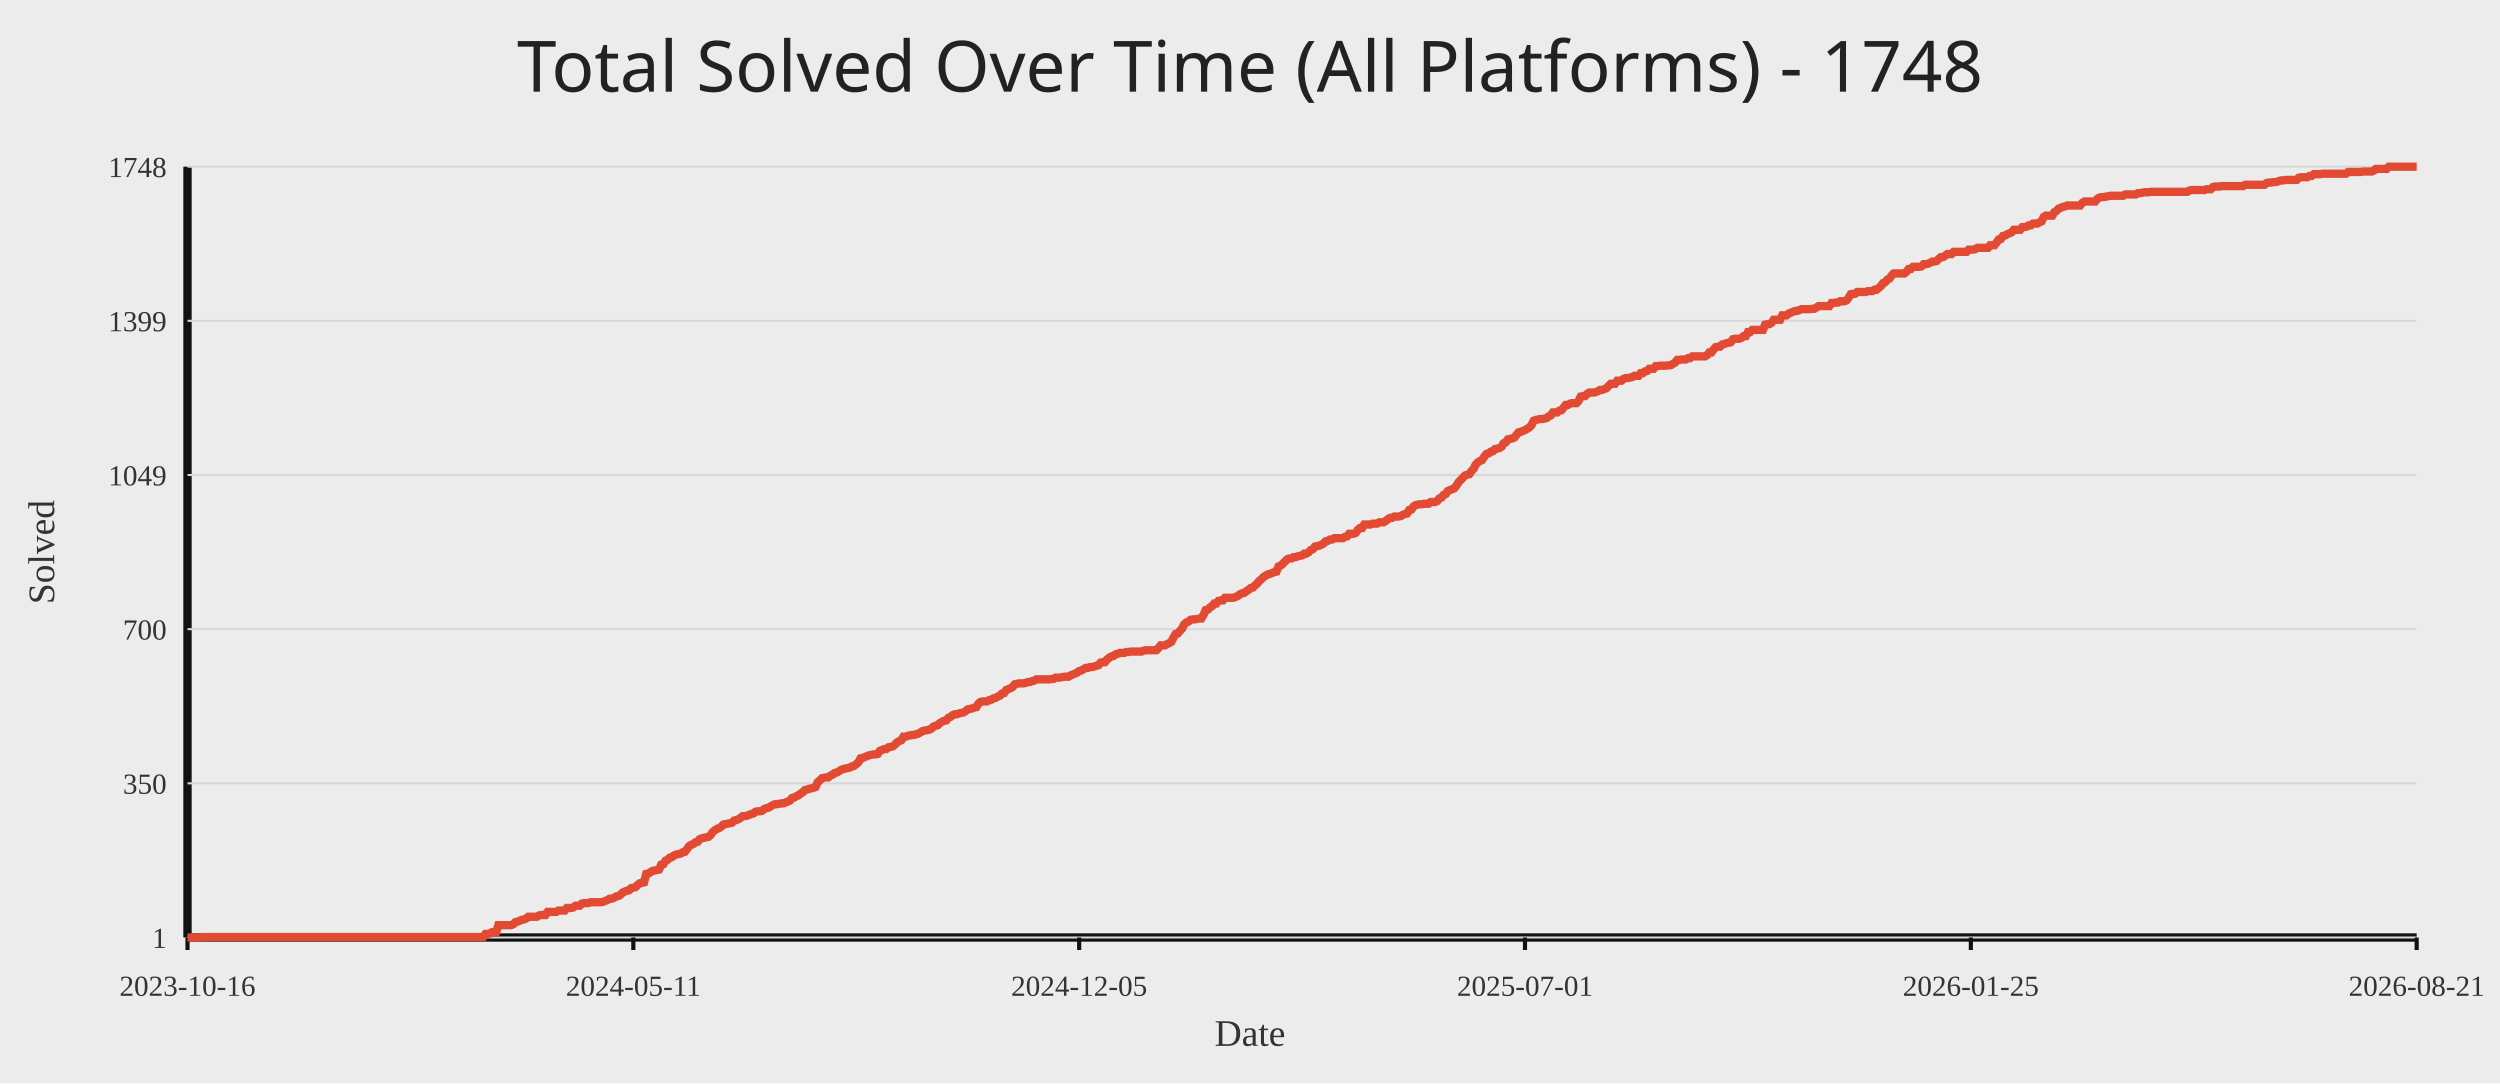
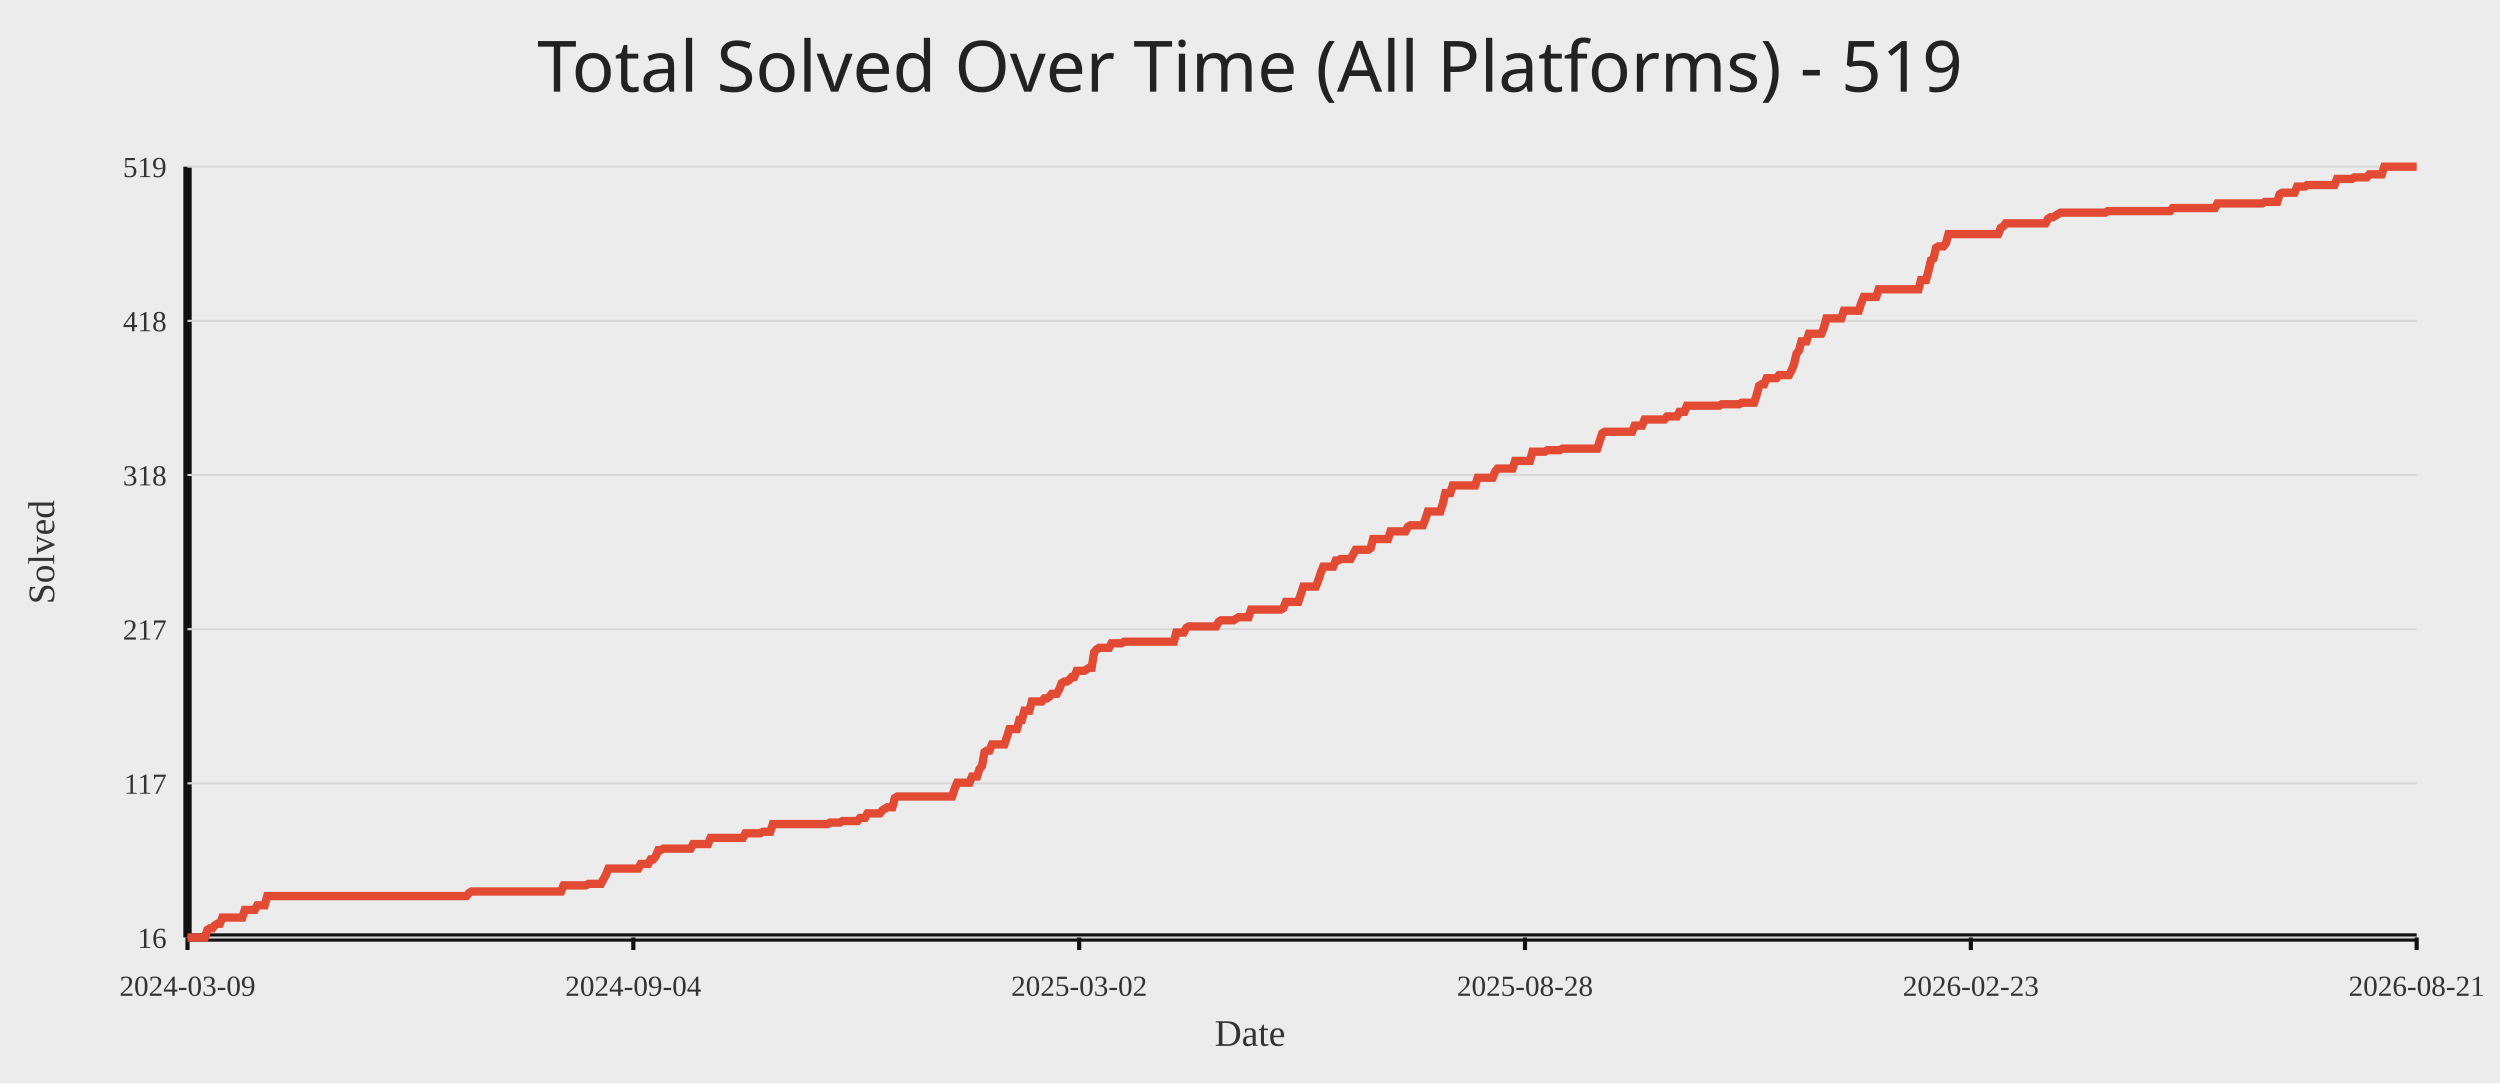
<svg xmlns="http://www.w3.org/2000/svg" width="1200" height="520">
  <rect width="100%" height="100%" fill="#ececec" />
-   <text x="50%" y="44" text-anchor="middle" fill="#222" font-size="34" font-family="Comic Sans MS, Segoe UI">Total Solved Over Time (All Platforms) - 1748</text>
+   <text x="50%" y="44" text-anchor="middle" fill="#222" font-size="34" font-family="Comic Sans MS, Segoe UI">Total Solved Over Time (All Platforms) - 519</text>
  <line x1="90" y1="450" x2="1160" y2="450" stroke="#111" stroke-width="4" />
  <line x1="90" y1="80" x2="90" y2="450" stroke="#111" stroke-width="4" />
  <line x1="90" y1="450.00" x2="1160" y2="450.00" stroke="#d7d7d7" stroke-width="1" />
-   <text x="80" y="455.00" text-anchor="end" fill="#333" font-size="14">1</text>
+   <text x="80" y="455.00" text-anchor="end" fill="#333" font-size="14">16</text>
  <line x1="90" y1="376.00" x2="1160" y2="376.00" stroke="#d7d7d7" stroke-width="1" />
-   <text x="80" y="381.00" text-anchor="end" fill="#333" font-size="14">350</text>
+   <text x="80" y="381.00" text-anchor="end" fill="#333" font-size="14">117</text>
  <line x1="90" y1="302.00" x2="1160" y2="302.00" stroke="#d7d7d7" stroke-width="1" />
-   <text x="80" y="307.00" text-anchor="end" fill="#333" font-size="14">700</text>
+   <text x="80" y="307.00" text-anchor="end" fill="#333" font-size="14">217</text>
  <line x1="90" y1="228.00" x2="1160" y2="228.00" stroke="#d7d7d7" stroke-width="1" />
-   <text x="80" y="233.00" text-anchor="end" fill="#333" font-size="14">1049</text>
+   <text x="80" y="233.00" text-anchor="end" fill="#333" font-size="14">318</text>
  <line x1="90" y1="154.00" x2="1160" y2="154.00" stroke="#d7d7d7" stroke-width="1" />
-   <text x="80" y="159.00" text-anchor="end" fill="#333" font-size="14">1399</text>
+   <text x="80" y="159.00" text-anchor="end" fill="#333" font-size="14">418</text>
  <line x1="90" y1="80.00" x2="1160" y2="80.00" stroke="#d7d7d7" stroke-width="1" />
-   <text x="80" y="85.00" text-anchor="end" fill="#333" font-size="14">1748</text>
+   <text x="80" y="85.00" text-anchor="end" fill="#333" font-size="14">519</text>
  <line x1="90.00" y1="450" x2="90.00" y2="456" stroke="#111" stroke-width="2" />
-   <text x="90.00" y="478" text-anchor="middle" fill="#333" font-size="14">2023-10-16</text>
+   <text x="90.00" y="478" text-anchor="middle" fill="#333" font-size="14">2024-03-09</text>
  <line x1="304.00" y1="450" x2="304.00" y2="456" stroke="#111" stroke-width="2" />
-   <text x="304.00" y="478" text-anchor="middle" fill="#333" font-size="14">2024-05-11</text>
+   <text x="304.00" y="478" text-anchor="middle" fill="#333" font-size="14">2024-09-04</text>
  <line x1="518.00" y1="450" x2="518.00" y2="456" stroke="#111" stroke-width="2" />
-   <text x="518.00" y="478" text-anchor="middle" fill="#333" font-size="14">2024-12-05</text>
+   <text x="518.00" y="478" text-anchor="middle" fill="#333" font-size="14">2025-03-02</text>
  <line x1="732.00" y1="450" x2="732.00" y2="456" stroke="#111" stroke-width="2" />
-   <text x="732.00" y="478" text-anchor="middle" fill="#333" font-size="14">2025-07-01</text>
+   <text x="732.00" y="478" text-anchor="middle" fill="#333" font-size="14">2025-08-28</text>
  <line x1="946.00" y1="450" x2="946.00" y2="456" stroke="#111" stroke-width="2" />
-   <text x="946.00" y="478" text-anchor="middle" fill="#333" font-size="14">2026-01-25</text>
+   <text x="946.00" y="478" text-anchor="middle" fill="#333" font-size="14">2026-02-23</text>
  <line x1="1160.00" y1="450" x2="1160.00" y2="456" stroke="#111" stroke-width="2" />
  <text x="1160.00" y="478" text-anchor="middle" fill="#333" font-size="14">2026-08-21</text>
-   <polyline fill="none" stroke="#e24a33" stroke-width="4" points="90.00,450.00 91.03,450.00 92.06,450.00 93.09,450.00 94.12,450.00 95.14,450.00 96.17,450.00 97.20,449.79 98.23,449.79 99.26,449.79 100.29,449.79 101.32,449.79 102.35,449.79 103.38,449.79 104.40,449.79 105.43,449.79 106.46,449.79 107.49,449.79 108.52,449.79 109.55,449.79 110.58,449.79 111.61,449.79 112.63,449.79 113.66,449.79 114.69,449.79 115.72,449.79 116.75,449.79 117.78,449.79 118.81,449.79 119.84,449.79 120.87,449.79 121.89,449.79 122.92,449.79 123.95,449.79 124.98,449.79 126.01,449.79 127.04,449.79 128.07,449.79 129.10,449.79 130.12,449.79 131.15,449.79 132.18,449.79 133.21,449.79 134.24,449.79 135.27,449.79 136.30,449.79 137.33,449.79 138.36,449.79 139.38,449.79 140.41,449.79 141.44,449.79 142.47,449.79 143.50,449.79 144.53,449.79 145.56,449.79 146.59,449.79 147.62,449.79 148.64,449.79 149.67,449.79 150.70,449.79 151.73,449.79 152.76,449.79 153.79,449.79 154.82,449.79 155.85,449.79 156.88,449.79 157.90,449.79 158.93,449.79 159.96,449.79 160.99,449.79 162.02,449.79 163.05,449.79 164.08,449.79 165.11,449.79 166.13,449.79 167.16,449.79 168.19,449.79 169.22,449.79 170.25,449.79 171.28,449.79 172.31,449.79 173.34,449.79 174.37,449.79 175.39,449.79 176.42,449.79 177.45,449.79 178.48,449.79 179.51,449.79 180.54,449.79 181.57,449.79 182.60,449.79 183.62,449.79 184.65,449.79 185.68,449.79 186.71,449.79 187.74,449.79 188.77,449.79 189.80,449.79 190.83,449.79 191.86,449.79 192.88,449.79 193.91,449.79 194.94,449.79 195.97,449.79 197.00,449.79 198.03,449.79 199.06,449.79 200.09,449.79 201.12,449.79 202.14,449.79 203.17,449.79 204.20,449.79 205.23,449.79 206.26,449.79 207.29,449.79 208.32,449.79 209.35,449.79 210.38,449.79 211.40,449.79 212.43,449.79 213.46,449.79 214.49,449.79 215.52,449.79 216.55,449.79 217.58,449.79 218.61,449.79 219.63,449.79 220.66,449.79 221.69,449.79 222.72,449.79 223.75,449.79 224.78,449.79 225.81,449.79 226.84,449.79 227.87,449.79 228.89,449.79 229.92,449.79 230.95,449.79 231.98,449.79 233.01,448.31 234.04,448.31 235.07,448.09 236.10,447.46 237.12,447.46 238.15,447.46 239.18,444.07 240.21,444.07 241.24,444.07 242.27,444.07 243.30,444.07 244.33,444.07 245.36,444.07 246.38,443.65 247.41,442.59 248.44,442.38 249.47,441.95 250.50,441.53 251.53,441.32 252.56,440.89 253.59,440.05 254.62,440.05 255.64,440.05 256.67,440.05 257.70,440.05 258.73,439.41 259.76,439.20 260.79,439.20 261.82,439.20 262.85,437.72 263.88,437.72 264.90,437.72 265.93,437.72 266.96,437.72 267.99,437.08 269.02,437.08 270.05,437.08 271.08,437.08 272.11,435.81 273.13,435.81 274.16,435.81 275.19,435.60 276.22,434.75 277.25,434.75 278.28,434.75 279.31,433.69 280.34,433.48 281.37,433.48 282.39,433.48 283.42,433.06 284.45,433.06 285.48,433.06 286.51,433.06 287.54,433.06 288.57,433.06 289.60,432.84 290.62,432.42 291.65,432.00 292.68,431.36 293.71,431.36 294.74,430.94 295.77,430.30 296.80,430.09 297.83,429.46 298.86,428.40 299.88,427.97 300.91,427.55 301.94,427.34 302.97,426.28 304.00,426.07 305.03,425.86 306.06,424.80 307.09,423.95 308.12,423.74 309.14,423.53 310.17,419.50 311.20,419.29 312.23,418.65 313.26,418.02 314.29,417.81 315.32,417.60 316.35,417.38 317.38,415.05 318.40,414.84 319.43,413.15 320.46,412.72 321.49,411.67 322.52,411.45 323.55,410.61 324.58,410.18 325.61,409.97 326.63,409.76 327.66,409.12 328.69,408.91 329.72,407.64 330.75,406.16 331.78,405.52 332.81,405.10 333.84,404.25 334.87,404.04 335.89,402.77 336.92,402.35 337.95,402.14 338.98,401.92 340.01,401.71 341.04,400.86 342.07,399.38 343.10,398.53 344.12,397.90 345.15,397.48 346.18,396.84 347.21,395.78 348.24,395.57 349.27,395.36 350.30,395.15 351.33,394.93 352.36,393.88 353.38,393.66 354.41,393.24 355.44,392.60 356.47,391.76 357.50,391.76 358.53,391.55 359.56,391.12 360.59,390.70 361.62,390.49 362.64,389.64 363.67,389.43 364.70,389.43 365.73,389.22 366.76,388.37 367.79,387.95 368.82,387.73 369.85,387.10 370.88,386.46 371.90,386.04 372.93,386.04 373.96,385.83 374.99,385.62 376.02,385.62 377.05,385.19 378.08,384.77 379.11,384.34 380.13,383.07 381.16,382.86 382.19,382.23 383.22,381.80 384.25,380.96 385.28,380.32 386.31,379.26 387.34,379.05 388.37,378.63 389.39,378.41 390.42,378.20 391.45,377.78 392.48,375.45 393.51,374.60 394.54,373.54 395.57,373.33 396.60,373.12 397.62,373.12 398.65,372.27 399.68,371.85 400.71,371.00 401.74,370.79 402.77,370.15 403.80,369.52 404.83,369.10 405.86,368.88 406.88,368.67 407.91,368.46 408.94,367.82 409.97,367.61 411.00,366.77 412.03,365.92 413.06,364.01 414.09,363.80 415.12,363.38 416.14,362.95 417.17,362.53 418.20,362.32 419.23,362.11 420.26,362.11 421.29,361.89 422.32,360.41 423.35,359.99 424.38,359.56 425.40,359.56 426.43,358.72 427.46,358.51 428.49,358.29 429.52,357.45 430.55,356.39 431.58,355.75 432.61,355.33 433.63,353.63 434.66,353.63 435.69,353.21 436.72,353.00 437.75,352.79 438.78,352.79 439.81,352.36 440.84,352.15 441.87,351.52 442.89,350.88 443.92,350.67 444.95,350.46 445.98,350.25 447.01,349.82 448.04,348.76 449.07,348.34 450.10,348.13 451.12,347.07 452.15,346.43 453.18,346.01 454.21,345.80 455.24,344.53 456.27,344.10 457.30,343.26 458.33,342.83 459.36,342.83 460.38,342.41 461.41,342.20 462.44,341.99 463.47,341.35 464.50,340.50 465.53,340.29 466.56,340.08 467.59,339.66 468.62,339.44 469.64,337.75 470.67,336.90 471.70,336.69 472.73,336.69 473.76,336.69 474.79,336.06 475.82,335.84 476.85,335.21 477.88,335.00 478.90,334.36 479.93,333.94 480.96,332.88 481.99,332.67 483.02,331.18 484.05,330.76 485.08,330.34 486.11,329.70 487.13,328.43 488.16,328.22 489.19,328.01 490.22,328.01 491.25,328.01 492.28,327.80 493.31,327.37 494.34,327.37 495.37,326.95 496.39,326.74 497.42,326.10 498.45,326.10 499.48,326.10 500.51,326.10 501.54,326.10 502.57,326.10 503.60,326.10 504.62,325.89 505.65,325.89 506.68,325.25 507.71,325.25 508.74,325.25 509.77,325.04 510.80,324.83 511.83,324.83 512.86,324.83 513.88,324.20 514.91,323.77 515.94,323.35 516.97,322.93 518.00,322.08 519.03,321.87 520.06,321.23 521.09,320.60 522.12,320.60 523.14,320.17 524.17,320.17 525.20,319.96 526.23,319.54 527.26,319.32 528.29,318.05 529.32,317.84 530.35,317.84 531.38,316.57 532.40,315.72 533.43,315.09 534.46,314.88 535.49,314.03 536.52,313.82 537.55,313.39 538.58,313.39 539.61,313.39 540.63,312.97 541.66,312.97 542.69,312.76 543.72,312.76 544.75,312.76 545.78,312.76 546.81,312.76 547.84,312.76 548.87,312.34 549.89,312.12 550.92,312.12 551.95,312.12 552.98,312.12 554.01,312.12 555.04,312.12 556.07,311.06 557.10,309.79 558.12,309.79 559.15,309.79 560.18,309.16 561.21,308.73 562.24,308.10 563.27,305.98 564.30,304.29 565.33,304.08 566.36,302.80 567.38,301.75 568.41,299.63 569.44,298.78 570.47,298.36 571.50,297.51 572.53,297.30 573.56,297.30 574.59,297.09 575.62,296.87 576.64,296.87 577.67,295.18 578.70,292.85 579.73,292.64 580.76,291.58 581.79,290.94 582.82,289.67 583.85,289.67 584.88,288.40 585.90,288.19 586.93,288.19 587.96,286.92 588.99,286.92 590.02,286.92 591.05,286.92 592.08,286.92 593.11,286.50 594.13,286.07 595.16,285.23 596.19,284.80 597.22,284.59 598.25,283.74 599.28,283.11 600.31,282.26 601.34,282.05 602.37,280.99 603.39,280.14 604.42,278.87 605.45,278.03 606.48,276.97 607.51,276.33 608.54,275.70 609.57,275.48 610.60,275.06 611.62,274.64 612.65,274.42 613.68,271.88 614.71,271.46 615.74,270.61 616.77,269.55 617.80,268.49 618.83,268.07 619.86,268.07 620.88,267.44 621.91,267.44 622.94,267.01 623.97,266.80 625.00,266.59 626.03,265.74 627.06,265.74 628.09,265.11 629.12,264.05 630.14,263.62 631.17,262.35 632.20,262.14 633.23,261.93 634.26,261.51 635.29,260.87 636.32,259.81 637.35,259.60 638.38,258.96 639.40,258.96 640.43,258.33 641.46,258.33 642.49,258.33 643.52,258.33 644.55,258.33 645.58,257.69 646.61,257.48 647.63,256.21 648.66,256.21 649.69,256.21 650.72,255.79 651.75,254.30 652.78,253.46 653.81,253.46 654.84,251.76 655.87,251.76 656.89,251.76 657.92,251.76 658.95,251.34 659.98,251.34 661.01,251.34 662.04,250.70 663.07,250.70 664.10,250.70 665.12,250.07 666.15,249.22 667.18,248.59 668.21,248.59 669.24,247.95 670.27,247.95 671.30,247.95 672.33,247.74 673.36,247.10 674.38,246.68 675.41,246.47 676.44,244.77 677.47,244.56 678.50,243.08 679.53,242.44 680.56,242.23 681.59,242.02 682.62,242.02 683.64,241.81 684.67,241.81 685.70,241.81 686.73,240.96 687.76,240.96 688.79,240.96 689.82,240.54 690.85,239.27 691.88,238.84 692.90,237.57 693.93,237.15 694.96,235.67 695.99,235.24 697.02,234.82 698.05,234.40 699.08,233.13 700.11,231.43 701.13,230.37 702.16,229.31 703.19,228.25 704.22,227.83 705.25,227.62 706.28,226.14 707.31,225.08 708.34,222.96 709.37,221.90 710.39,221.27 711.42,220.84 712.45,219.15 713.48,217.88 714.51,217.66 715.54,216.82 716.57,216.61 717.60,215.55 718.62,215.33 719.65,215.12 720.68,214.49 721.71,212.79 722.74,212.37 723.77,210.89 724.80,210.68 725.83,210.46 726.86,210.04 727.88,208.77 728.91,207.50 729.94,207.29 730.97,206.86 732.00,206.44 733.03,205.80 734.06,205.17 735.09,204.11 736.12,201.99 737.14,201.57 738.17,201.36 739.20,201.14 740.23,201.14 741.26,200.93 742.29,200.72 743.32,199.87 744.35,199.45 745.38,197.97 746.40,197.97 747.43,197.97 748.46,197.12 749.49,196.91 750.52,195.64 751.55,194.37 752.58,194.37 753.61,193.73 754.63,193.52 755.66,193.52 756.69,193.52 757.72,192.46 758.75,190.34 759.78,190.13 760.81,190.13 761.84,189.07 762.87,188.44 763.89,188.44 764.92,188.44 765.95,188.23 766.98,187.80 768.01,187.17 769.04,187.17 770.07,186.74 771.10,186.32 772.12,185.26 773.15,184.20 774.18,184.20 775.21,184.20 776.24,182.72 777.27,182.72 778.30,182.72 779.33,181.87 780.36,181.45 781.38,181.45 782.41,181.24 783.44,181.02 784.47,180.39 785.50,180.39 786.53,180.39 787.56,179.12 788.59,179.12 789.62,178.27 790.64,178.06 791.67,177.00 792.70,177.00 793.73,177.00 794.76,175.73 795.79,175.73 796.82,175.52 797.85,175.52 798.88,175.52 799.90,175.52 800.93,175.31 801.96,175.31 802.99,174.67 804.02,174.04 805.05,172.76 806.08,172.76 807.11,172.55 808.13,172.55 809.16,172.55 810.19,171.92 811.22,171.92 812.25,171.07 813.28,171.07 814.31,171.07 815.34,171.07 816.37,171.07 817.39,171.07 818.42,171.07 819.45,170.44 820.48,169.16 821.51,169.16 822.54,167.68 823.57,166.62 824.60,166.41 825.62,166.41 826.65,165.35 827.68,165.14 828.71,164.72 829.74,164.50 830.77,164.29 831.80,162.81 832.83,162.60 833.86,162.60 834.88,162.60 835.91,162.18 836.94,161.33 837.97,161.33 839.00,159.42 840.03,159.42 841.06,158.36 842.09,158.36 843.12,158.36 844.14,158.36 845.17,158.36 846.20,158.36 847.23,155.82 848.26,155.61 849.29,155.61 850.32,154.97 851.35,153.49 852.38,153.49 853.40,153.49 854.43,153.49 855.46,151.37 856.49,151.37 857.52,151.37 858.55,150.53 859.58,150.10 860.61,149.68 861.63,149.26 862.66,149.26 863.69,148.83 864.72,148.41 865.75,148.41 866.78,148.41 867.81,148.41 868.84,148.41 869.87,148.20 870.89,148.20 871.92,147.56 872.95,146.93 873.98,146.93 875.01,146.93 876.04,146.93 877.07,146.93 878.10,146.93 879.12,145.44 880.15,145.44 881.18,145.23 882.21,145.23 883.24,144.60 884.27,144.60 885.30,144.60 886.33,144.17 887.36,142.90 888.38,141.21 889.41,141.00 890.44,141.00 891.47,140.15 892.50,140.15 893.53,140.15 894.56,140.15 895.59,140.15 896.62,139.73 897.64,139.73 898.67,139.73 899.70,139.09 900.73,139.09 901.76,138.24 902.79,137.40 903.82,135.91 904.85,135.49 905.88,134.22 906.90,133.80 907.93,132.31 908.96,131.25 909.99,131.25 911.02,131.25 912.05,131.25 913.08,131.25 914.11,131.25 915.13,130.41 916.16,129.14 917.19,129.14 918.22,128.08 919.25,128.08 920.28,128.08 921.31,128.08 922.34,127.86 923.37,126.81 924.39,126.81 925.42,126.59 926.45,126.17 927.48,125.54 928.51,125.54 929.54,125.32 930.57,124.26 931.60,123.42 932.62,123.42 933.65,122.78 934.68,121.93 935.71,121.93 936.74,121.93 937.77,120.88 938.80,120.88 939.83,120.88 940.86,120.88 941.88,120.88 942.91,120.88 943.94,120.88 944.97,119.82 946.00,119.82 947.03,119.82 948.06,119.61 949.09,118.97 950.12,118.97 951.14,118.97 952.17,118.97 953.20,118.97 954.23,118.97 955.26,117.70 956.29,117.70 957.32,117.70 958.35,116.43 959.38,114.95 960.40,114.73 961.43,113.25 962.46,113.04 963.49,112.40 964.52,111.98 965.55,111.56 966.58,110.29 967.61,110.29 968.63,110.29 969.66,110.29 970.69,109.02 971.72,109.02 972.75,108.80 973.78,108.17 974.81,108.17 975.84,107.32 976.87,107.32 977.89,107.32 978.92,106.69 979.95,106.26 980.98,104.14 982.01,103.51 983.04,103.51 984.07,103.51 985.10,103.51 986.12,101.81 987.15,101.18 988.18,100.12 989.21,99.70 990.24,99.27 991.27,99.06 992.30,98.64 993.33,98.64 994.36,98.64 995.38,98.64 996.41,98.64 997.44,98.64 998.47,98.64 999.50,97.37 1000.53,96.73 1001.56,96.73 1002.59,96.73 1003.62,96.73 1004.64,96.73 1005.67,96.73 1006.70,95.46 1007.73,94.83 1008.76,94.61 1009.79,94.61 1010.82,94.40 1011.85,94.19 1012.88,93.98 1013.90,93.98 1014.93,93.98 1015.96,93.98 1016.99,93.98 1018.02,93.98 1019.05,93.98 1020.08,93.34 1021.11,93.34 1022.13,93.34 1023.16,93.34 1024.19,93.34 1025.22,93.34 1026.25,92.71 1027.28,92.71 1028.31,92.50 1029.34,92.28 1030.37,92.28 1031.39,92.28 1032.42,92.07 1033.45,92.07 1034.48,92.07 1035.51,92.07 1036.54,92.07 1037.57,92.07 1038.60,92.07 1039.62,92.07 1040.65,92.07 1041.68,92.07 1042.71,92.07 1043.74,92.07 1044.77,92.07 1045.80,92.07 1046.83,92.07 1047.86,92.07 1048.88,92.07 1049.91,92.07 1050.94,91.44 1051.97,91.22 1053.00,91.22 1054.03,91.22 1055.06,91.22 1056.09,91.22 1057.12,91.22 1058.14,91.22 1059.17,90.80 1060.20,90.80 1061.23,90.80 1062.26,89.74 1063.29,89.53 1064.32,89.53 1065.35,89.53 1066.38,89.32 1067.40,89.32 1068.43,89.32 1069.46,89.32 1070.49,89.32 1071.52,89.32 1072.55,89.32 1073.58,89.32 1074.61,89.32 1075.63,89.32 1076.66,89.32 1077.69,88.68 1078.72,88.68 1079.75,88.68 1080.78,88.68 1081.81,88.68 1082.84,88.68 1083.87,88.68 1084.89,88.68 1085.92,88.68 1086.95,88.68 1087.98,87.84 1089.01,87.62 1090.04,87.62 1091.07,87.41 1092.10,87.41 1093.12,87.20 1094.15,86.78 1095.18,86.57 1096.21,86.57 1097.24,86.35 1098.27,86.35 1099.30,86.35 1100.33,86.35 1101.36,86.35 1102.38,86.35 1103.41,85.29 1104.44,85.08 1105.47,85.08 1106.50,85.08 1107.53,85.08 1108.56,84.45 1109.59,84.45 1110.62,83.60 1111.64,83.60 1112.67,83.60 1113.70,83.60 1114.73,83.39 1115.76,83.39 1116.79,83.39 1117.82,83.39 1118.85,83.39 1119.88,83.39 1120.90,83.39 1121.93,83.39 1122.96,83.39 1123.99,83.39 1125.02,83.39 1126.05,83.39 1127.08,82.54 1128.11,82.54 1129.13,82.54 1130.16,82.54 1131.19,82.54 1132.22,82.54 1133.25,82.54 1134.28,82.33 1135.31,82.33 1136.34,82.33 1137.37,82.33 1138.39,82.33 1139.42,81.91 1140.45,81.06 1141.48,81.06 1142.51,81.06 1143.54,81.06 1144.57,81.06 1145.60,81.06 1146.62,80.00 1147.65,80.00 1148.68,80.00 1149.71,80.00 1150.74,80.00 1151.77,80.00 1152.80,80.00 1153.83,80.00 1154.86,80.00 1155.88,80.00 1156.91,80.00 1157.94,80.00 1158.97,80.00 1160.00,80.00" />
+   <polyline fill="none" stroke="#e24a33" stroke-width="4" points="90.00,450.00 91.20,450.00 92.39,450.00 93.59,450.00 94.78,450.00 95.98,450.00 97.17,450.00 98.37,450.00 99.56,446.32 100.76,445.59 101.96,445.59 103.15,444.12 104.35,443.38 105.54,443.38 106.74,440.44 107.93,440.44 109.13,440.44 110.32,440.44 111.52,440.44 112.72,440.44 113.91,440.44 115.11,440.44 116.30,440.44 117.50,436.76 118.69,436.76 119.89,436.76 121.08,436.76 122.28,436.76 123.47,434.55 124.67,434.55 125.87,434.55 127.06,434.55 128.26,430.14 129.45,430.14 130.65,430.14 131.84,430.14 133.04,430.14 134.23,430.14 135.43,430.14 136.63,430.14 137.82,430.14 139.02,430.14 140.21,430.14 141.41,430.14 142.60,430.14 143.80,430.14 144.99,430.14 146.19,430.14 147.39,430.14 148.58,430.14 149.78,430.14 150.97,430.14 152.17,430.14 153.36,430.14 154.56,430.14 155.75,430.14 156.95,430.14 158.15,430.14 159.34,430.14 160.54,430.14 161.73,430.14 162.93,430.14 164.12,430.14 165.32,430.14 166.51,430.14 167.71,430.14 168.91,430.14 170.10,430.14 171.30,430.14 172.49,430.14 173.69,430.14 174.88,430.14 176.08,430.14 177.27,430.14 178.47,430.14 179.66,430.14 180.86,430.14 182.06,430.14 183.25,430.14 184.45,430.14 185.64,430.14 186.84,430.14 188.03,430.14 189.23,430.14 190.42,430.14 191.62,430.14 192.82,430.14 194.01,430.14 195.21,430.14 196.40,430.14 197.60,430.14 198.79,430.14 199.99,430.14 201.18,430.14 202.38,430.14 203.58,430.14 204.77,430.14 205.97,430.14 207.16,430.14 208.36,430.14 209.55,430.14 210.75,430.14 211.94,430.14 213.14,430.14 214.34,430.14 215.53,430.14 216.73,430.14 217.92,430.14 219.12,430.14 220.31,430.14 221.51,430.14 222.70,430.14 223.90,430.14 225.09,428.67 226.29,427.93 227.49,427.93 228.68,427.93 229.88,427.93 231.07,427.93 232.27,427.93 233.46,427.93 234.66,427.93 235.85,427.93 237.05,427.93 238.25,427.93 239.44,427.93 240.64,427.93 241.83,427.93 243.03,427.93 244.22,427.93 245.42,427.93 246.61,427.93 247.81,427.93 249.01,427.93 250.20,427.93 251.40,427.93 252.59,427.93 253.79,427.93 254.98,427.93 256.18,427.93 257.37,427.93 258.57,427.93 259.77,427.93 260.96,427.93 262.16,427.93 263.35,427.93 264.55,427.93 265.74,427.93 266.94,427.93 268.13,427.93 269.33,427.93 270.53,424.99 271.72,424.99 272.92,424.99 274.11,424.99 275.31,424.99 276.50,424.99 277.70,424.99 278.89,424.99 280.09,424.99 281.28,424.99 282.48,424.25 283.68,424.25 284.87,424.25 286.07,424.25 287.26,424.25 288.46,424.25 289.65,422.05 290.85,419.84 292.04,416.90 293.24,416.90 294.44,416.90 295.63,416.90 296.83,416.90 298.02,416.90 299.22,416.90 300.41,416.90 301.61,416.90 302.80,416.90 304.00,416.90 305.20,416.90 306.39,416.90 307.59,414.69 308.78,414.69 309.98,414.69 311.17,414.69 312.37,412.49 313.56,412.49 314.76,411.01 315.96,408.07 317.15,408.07 318.35,407.34 319.54,407.34 320.74,407.34 321.93,407.34 323.13,407.34 324.32,407.34 325.52,407.34 326.72,407.34 327.91,407.34 329.11,407.34 330.30,407.34 331.50,407.34 332.69,405.13 333.89,405.13 335.08,405.13 336.28,405.13 337.47,405.13 338.67,405.13 339.87,405.13 341.06,402.19 342.26,402.19 343.45,402.19 344.65,402.19 345.84,402.19 347.04,402.19 348.23,402.19 349.43,402.19 350.63,402.19 351.82,402.19 353.02,402.19 354.21,402.19 355.41,402.19 356.60,402.19 357.80,399.98 358.99,399.98 360.19,399.98 361.39,399.98 362.58,399.98 363.78,399.98 364.97,399.98 366.17,399.24 367.36,399.24 368.56,399.24 369.75,399.24 370.95,395.57 372.15,395.57 373.34,395.57 374.54,395.57 375.73,395.57 376.93,395.57 378.12,395.57 379.32,395.57 380.51,395.57 381.71,395.57 382.91,395.57 384.10,395.57 385.30,395.57 386.49,395.57 387.69,395.57 388.88,395.57 390.08,395.57 391.27,395.57 392.47,395.57 393.66,395.57 394.86,395.57 396.06,395.57 397.25,395.57 398.45,394.83 399.64,394.83 400.84,394.83 402.03,394.83 403.23,394.83 404.42,394.10 405.62,394.10 406.82,394.10 408.01,394.10 409.21,394.10 410.40,394.10 411.60,394.10 412.79,392.62 413.99,392.62 415.18,392.62 416.38,390.42 417.58,390.42 418.77,390.42 419.97,390.42 421.16,390.42 422.36,390.42 423.55,388.95 424.75,388.21 425.94,387.48 427.14,387.48 428.34,387.48 429.53,383.06 430.73,382.33 431.92,382.33 433.12,382.33 434.31,382.33 435.51,382.33 436.70,382.33 437.90,382.33 439.09,382.33 440.29,382.33 441.49,382.33 442.68,382.33 443.88,382.33 445.07,382.33 446.27,382.33 447.46,382.33 448.66,382.33 449.85,382.33 451.05,382.33 452.25,382.33 453.44,382.33 454.64,382.33 455.83,382.33 457.03,382.33 458.22,378.65 459.42,375.71 460.61,375.71 461.81,375.71 463.01,375.71 464.20,375.71 465.40,375.71 466.59,372.76 467.79,372.76 468.98,372.76 470.18,369.09 471.37,367.61 472.57,360.99 473.77,360.26 474.96,360.26 476.16,357.32 477.35,357.32 478.55,357.32 479.74,357.32 480.94,357.32 482.13,357.32 483.33,353.64 484.53,349.96 485.72,349.96 486.92,349.96 488.11,349.96 489.31,345.55 490.50,345.55 491.70,341.13 492.89,341.13 494.09,341.13 495.28,336.72 496.48,336.72 497.68,336.72 498.87,336.72 500.07,336.72 501.26,335.25 502.46,335.25 503.65,334.51 504.85,333.04 506.04,333.04 507.24,333.04 508.44,330.83 509.63,327.89 510.83,327.16 512.02,327.16 513.22,326.42 514.41,324.95 515.61,324.95 516.80,322.01 518.00,322.01 519.20,322.01 520.39,322.01 521.59,321.27 522.78,320.54 523.98,320.54 525.17,313.18 526.37,311.71 527.56,310.97 528.76,310.97 529.96,310.97 531.15,310.97 532.35,310.97 533.54,308.77 534.74,308.77 535.93,308.77 537.13,308.77 538.32,308.77 539.52,308.03 540.72,308.03 541.91,308.03 543.11,308.03 544.30,308.03 545.50,308.03 546.69,308.03 547.89,308.03 549.08,308.03 550.28,308.03 551.47,308.03 552.67,308.03 553.87,308.03 555.06,308.03 556.26,308.03 557.45,308.03 558.65,308.03 559.84,308.03 561.04,308.03 562.23,308.03 563.43,308.03 564.63,303.62 565.82,303.62 567.02,303.62 568.21,303.62 569.41,301.41 570.60,300.68 571.80,300.68 572.99,300.68 574.19,300.68 575.39,300.68 576.58,300.68 577.78,300.68 578.97,300.68 580.17,300.68 581.36,300.68 582.56,300.68 583.75,300.68 584.95,298.47 586.15,297.73 587.34,297.73 588.54,297.73 589.73,297.73 590.93,297.73 592.12,297.73 593.32,297.00 594.51,296.26 595.71,296.26 596.91,296.26 598.10,296.26 599.30,296.26 600.49,292.58 601.69,292.58 602.88,292.58 604.08,292.58 605.27,292.58 606.47,292.58 607.66,292.58 608.86,292.58 610.06,292.58 611.25,292.58 612.45,292.58 613.64,292.58 614.84,292.58 616.03,291.85 617.23,288.91 618.42,288.91 619.62,288.91 620.82,288.91 622.01,288.91 623.21,288.91 624.40,285.23 625.60,281.55 626.79,281.55 627.99,281.55 629.18,281.55 630.38,281.55 631.58,281.55 632.77,278.61 633.97,274.93 635.16,271.99 636.36,271.99 637.55,271.99 638.75,271.99 639.94,271.99 641.14,269.05 642.34,269.05 643.53,268.31 644.73,268.31 645.92,268.31 647.12,268.31 648.31,268.31 649.51,266.10 650.70,263.90 651.90,263.90 653.09,263.90 654.29,263.90 655.49,263.90 656.68,263.90 657.88,263.16 659.07,258.75 660.27,258.75 661.46,258.75 662.66,258.75 663.85,258.75 665.05,258.75 666.25,258.75 667.44,255.07 668.64,255.07 669.83,255.07 671.03,255.07 672.22,255.07 673.42,255.07 674.61,255.07 675.81,252.86 677.01,252.13 678.20,252.13 679.40,252.13 680.59,252.13 681.79,252.13 682.98,252.13 684.18,249.18 685.37,245.51 686.57,245.51 687.77,245.51 688.96,245.51 690.16,245.51 691.35,245.51 692.55,241.83 693.74,236.68 694.94,236.68 696.13,236.68 697.33,233.00 698.53,233.00 699.72,233.00 700.92,233.00 702.11,233.00 703.31,233.00 704.50,233.00 705.70,233.00 706.89,233.00 708.09,233.00 709.28,229.32 710.48,229.32 711.68,229.32 712.87,229.32 714.07,229.32 715.26,229.32 716.46,229.32 717.65,226.38 718.85,224.91 720.04,224.91 721.24,224.91 722.44,224.91 723.63,224.91 724.83,224.91 726.02,224.91 727.22,221.23 728.41,221.23 729.61,221.23 730.80,221.23 732.00,221.23 733.20,221.23 734.39,221.23 735.59,216.82 736.78,216.82 737.98,216.82 739.17,216.82 740.37,216.82 741.56,216.82 742.76,216.08 743.96,216.08 745.15,216.08 746.35,216.08 747.54,216.08 748.74,216.08 749.93,215.35 751.13,215.35 752.32,215.35 753.52,215.35 754.72,215.35 755.91,215.35 757.11,215.35 758.30,215.35 759.50,215.35 760.69,215.35 761.89,215.35 763.08,215.35 764.28,215.35 765.47,215.35 766.67,215.35 767.87,211.67 769.06,207.99 770.26,207.26 771.45,207.26 772.65,207.26 773.84,207.26 775.04,207.26 776.23,207.26 777.43,207.26 778.63,207.26 779.82,207.26 781.02,207.26 782.21,207.26 783.41,207.26 784.60,204.31 785.80,204.31 786.99,204.31 788.19,204.31 789.39,201.37 790.58,201.37 791.78,201.37 792.97,201.37 794.17,201.37 795.36,201.37 796.56,201.37 797.75,201.37 798.95,201.37 800.15,199.90 801.34,199.90 802.54,199.90 803.73,199.90 804.93,199.90 806.12,197.69 807.32,197.69 808.51,197.69 809.71,194.75 810.91,194.75 812.10,194.75 813.30,194.75 814.49,194.75 815.69,194.75 816.88,194.75 818.08,194.75 819.27,194.75 820.47,194.75 821.66,194.75 822.86,194.75 824.06,194.75 825.25,194.75 826.45,194.02 827.64,194.02 828.84,194.02 830.03,194.02 831.23,194.02 832.42,194.02 833.62,194.02 834.82,194.02 836.01,193.28 837.21,193.28 838.40,193.28 839.60,193.28 840.79,193.28 841.99,193.28 843.18,189.60 844.38,185.19 845.58,184.45 846.77,184.45 847.97,181.51 849.16,181.51 850.36,181.51 851.55,181.51 852.75,181.51 853.94,180.04 855.14,180.04 856.34,180.04 857.53,180.04 858.73,180.04 859.92,177.83 861.12,174.89 862.31,169.74 863.51,168.27 864.70,163.86 865.90,163.86 867.09,163.86 868.29,160.18 869.49,160.18 870.68,160.18 871.88,160.18 873.07,160.18 874.27,160.18 875.46,157.24 876.66,152.82 877.85,152.82 879.05,152.82 880.25,152.82 881.44,152.82 882.64,152.82 883.83,152.82 885.03,149.15 886.22,149.15 887.42,149.15 888.61,149.15 889.81,149.15 891.01,149.15 892.20,149.15 893.40,145.47 894.59,142.52 895.79,142.52 896.98,142.52 898.18,142.52 899.37,142.52 900.57,142.52 901.77,138.85 902.96,138.85 904.16,138.85 905.35,138.85 906.55,138.85 907.74,138.85 908.94,138.85 910.13,138.85 911.33,138.85 912.53,138.85 913.72,138.85 914.92,138.85 916.11,138.85 917.31,138.85 918.50,138.85 919.70,138.85 920.89,138.85 922.09,134.43 923.28,134.43 924.48,134.43 925.68,130.02 926.87,124.87 928.07,124.14 929.26,118.99 930.46,118.25 931.65,118.25 932.85,118.25 934.04,116.78 935.24,112.37 936.44,112.37 937.63,112.37 938.83,112.37 940.02,112.37 941.22,112.37 942.41,112.37 943.61,112.37 944.80,112.37 946.00,112.37 947.20,112.37 948.39,112.37 949.59,112.37 950.78,112.37 951.98,112.37 953.17,112.37 954.37,112.37 955.56,112.37 956.76,112.37 957.96,112.37 959.15,112.37 960.35,109.42 961.54,108.69 962.74,107.22 963.93,107.22 965.13,107.22 966.32,107.22 967.52,107.22 968.72,107.22 969.91,107.22 971.11,107.22 972.30,107.22 973.50,107.22 974.69,107.22 975.89,107.22 977.08,107.22 978.28,107.22 979.47,107.22 980.67,107.22 981.87,107.22 983.06,105.01 984.26,104.27 985.45,104.27 986.65,103.54 987.84,102.80 989.04,102.07 990.23,102.07 991.43,102.07 992.63,102.07 993.82,102.07 995.02,102.07 996.21,102.07 997.41,102.07 998.60,102.07 999.80,102.07 1000.99,102.07 1002.19,102.07 1003.39,102.07 1004.58,102.07 1005.78,102.07 1006.97,102.07 1008.17,102.07 1009.36,102.07 1010.56,102.07 1011.75,101.33 1012.95,101.33 1014.15,101.33 1015.34,101.33 1016.54,101.33 1017.73,101.33 1018.93,101.33 1020.12,101.33 1021.32,101.33 1022.51,101.33 1023.71,101.33 1024.91,101.33 1026.10,101.33 1027.30,101.33 1028.49,101.33 1029.69,101.33 1030.88,101.33 1032.08,101.33 1033.27,101.33 1034.47,101.33 1035.66,101.33 1036.86,101.33 1038.06,101.33 1039.25,101.33 1040.45,101.33 1041.64,101.33 1042.84,99.86 1044.03,99.86 1045.23,99.86 1046.42,99.86 1047.62,99.86 1048.82,99.86 1050.01,99.86 1051.21,99.86 1052.40,99.86 1053.60,99.86 1054.79,99.86 1055.99,99.86 1057.18,99.86 1058.38,99.86 1059.58,99.86 1060.77,99.86 1061.97,99.86 1063.16,99.86 1064.36,97.65 1065.55,97.65 1066.75,97.65 1067.94,97.65 1069.14,97.65 1070.34,97.65 1071.53,97.65 1072.73,97.65 1073.92,97.65 1075.12,97.65 1076.31,97.65 1077.51,97.65 1078.70,97.65 1079.90,97.65 1081.09,97.65 1082.29,97.65 1083.49,97.65 1084.68,97.65 1085.88,97.65 1087.07,96.92 1088.27,96.92 1089.46,96.92 1090.66,96.92 1091.85,96.92 1093.05,96.92 1094.25,93.24 1095.44,92.50 1096.64,92.50 1097.83,92.50 1099.03,92.50 1100.22,92.50 1101.42,92.50 1102.61,89.56 1103.81,89.56 1105.01,89.56 1106.20,89.56 1107.40,88.83 1108.59,88.83 1109.79,88.83 1110.98,88.83 1112.18,88.83 1113.37,88.83 1114.57,88.83 1115.77,88.83 1116.96,88.83 1118.16,88.83 1119.35,88.83 1120.55,88.83 1121.74,85.88 1122.94,85.88 1124.13,85.88 1125.33,85.88 1126.53,85.88 1127.72,85.88 1128.92,85.88 1130.11,85.15 1131.31,85.15 1132.50,85.15 1133.70,85.15 1134.89,85.15 1136.09,85.15 1137.28,83.68 1138.48,83.68 1139.68,83.68 1140.87,83.68 1142.07,83.68 1143.26,83.68 1144.46,80.00 1145.65,80.00 1146.85,80.00 1148.04,80.00 1149.24,80.00 1150.44,80.00 1151.63,80.00 1152.83,80.00 1154.02,80.00 1155.22,80.00 1156.41,80.00 1157.61,80.00 1158.80,80.00 1160.00,80.00" />
  <text x="50%" y="502" text-anchor="middle" fill="#333" font-size="18">Date</text>
  <text x="26" y="265.00" transform="rotate(-90 26 265.00)" text-anchor="middle" fill="#333" font-size="18">Solved</text>
</svg>
